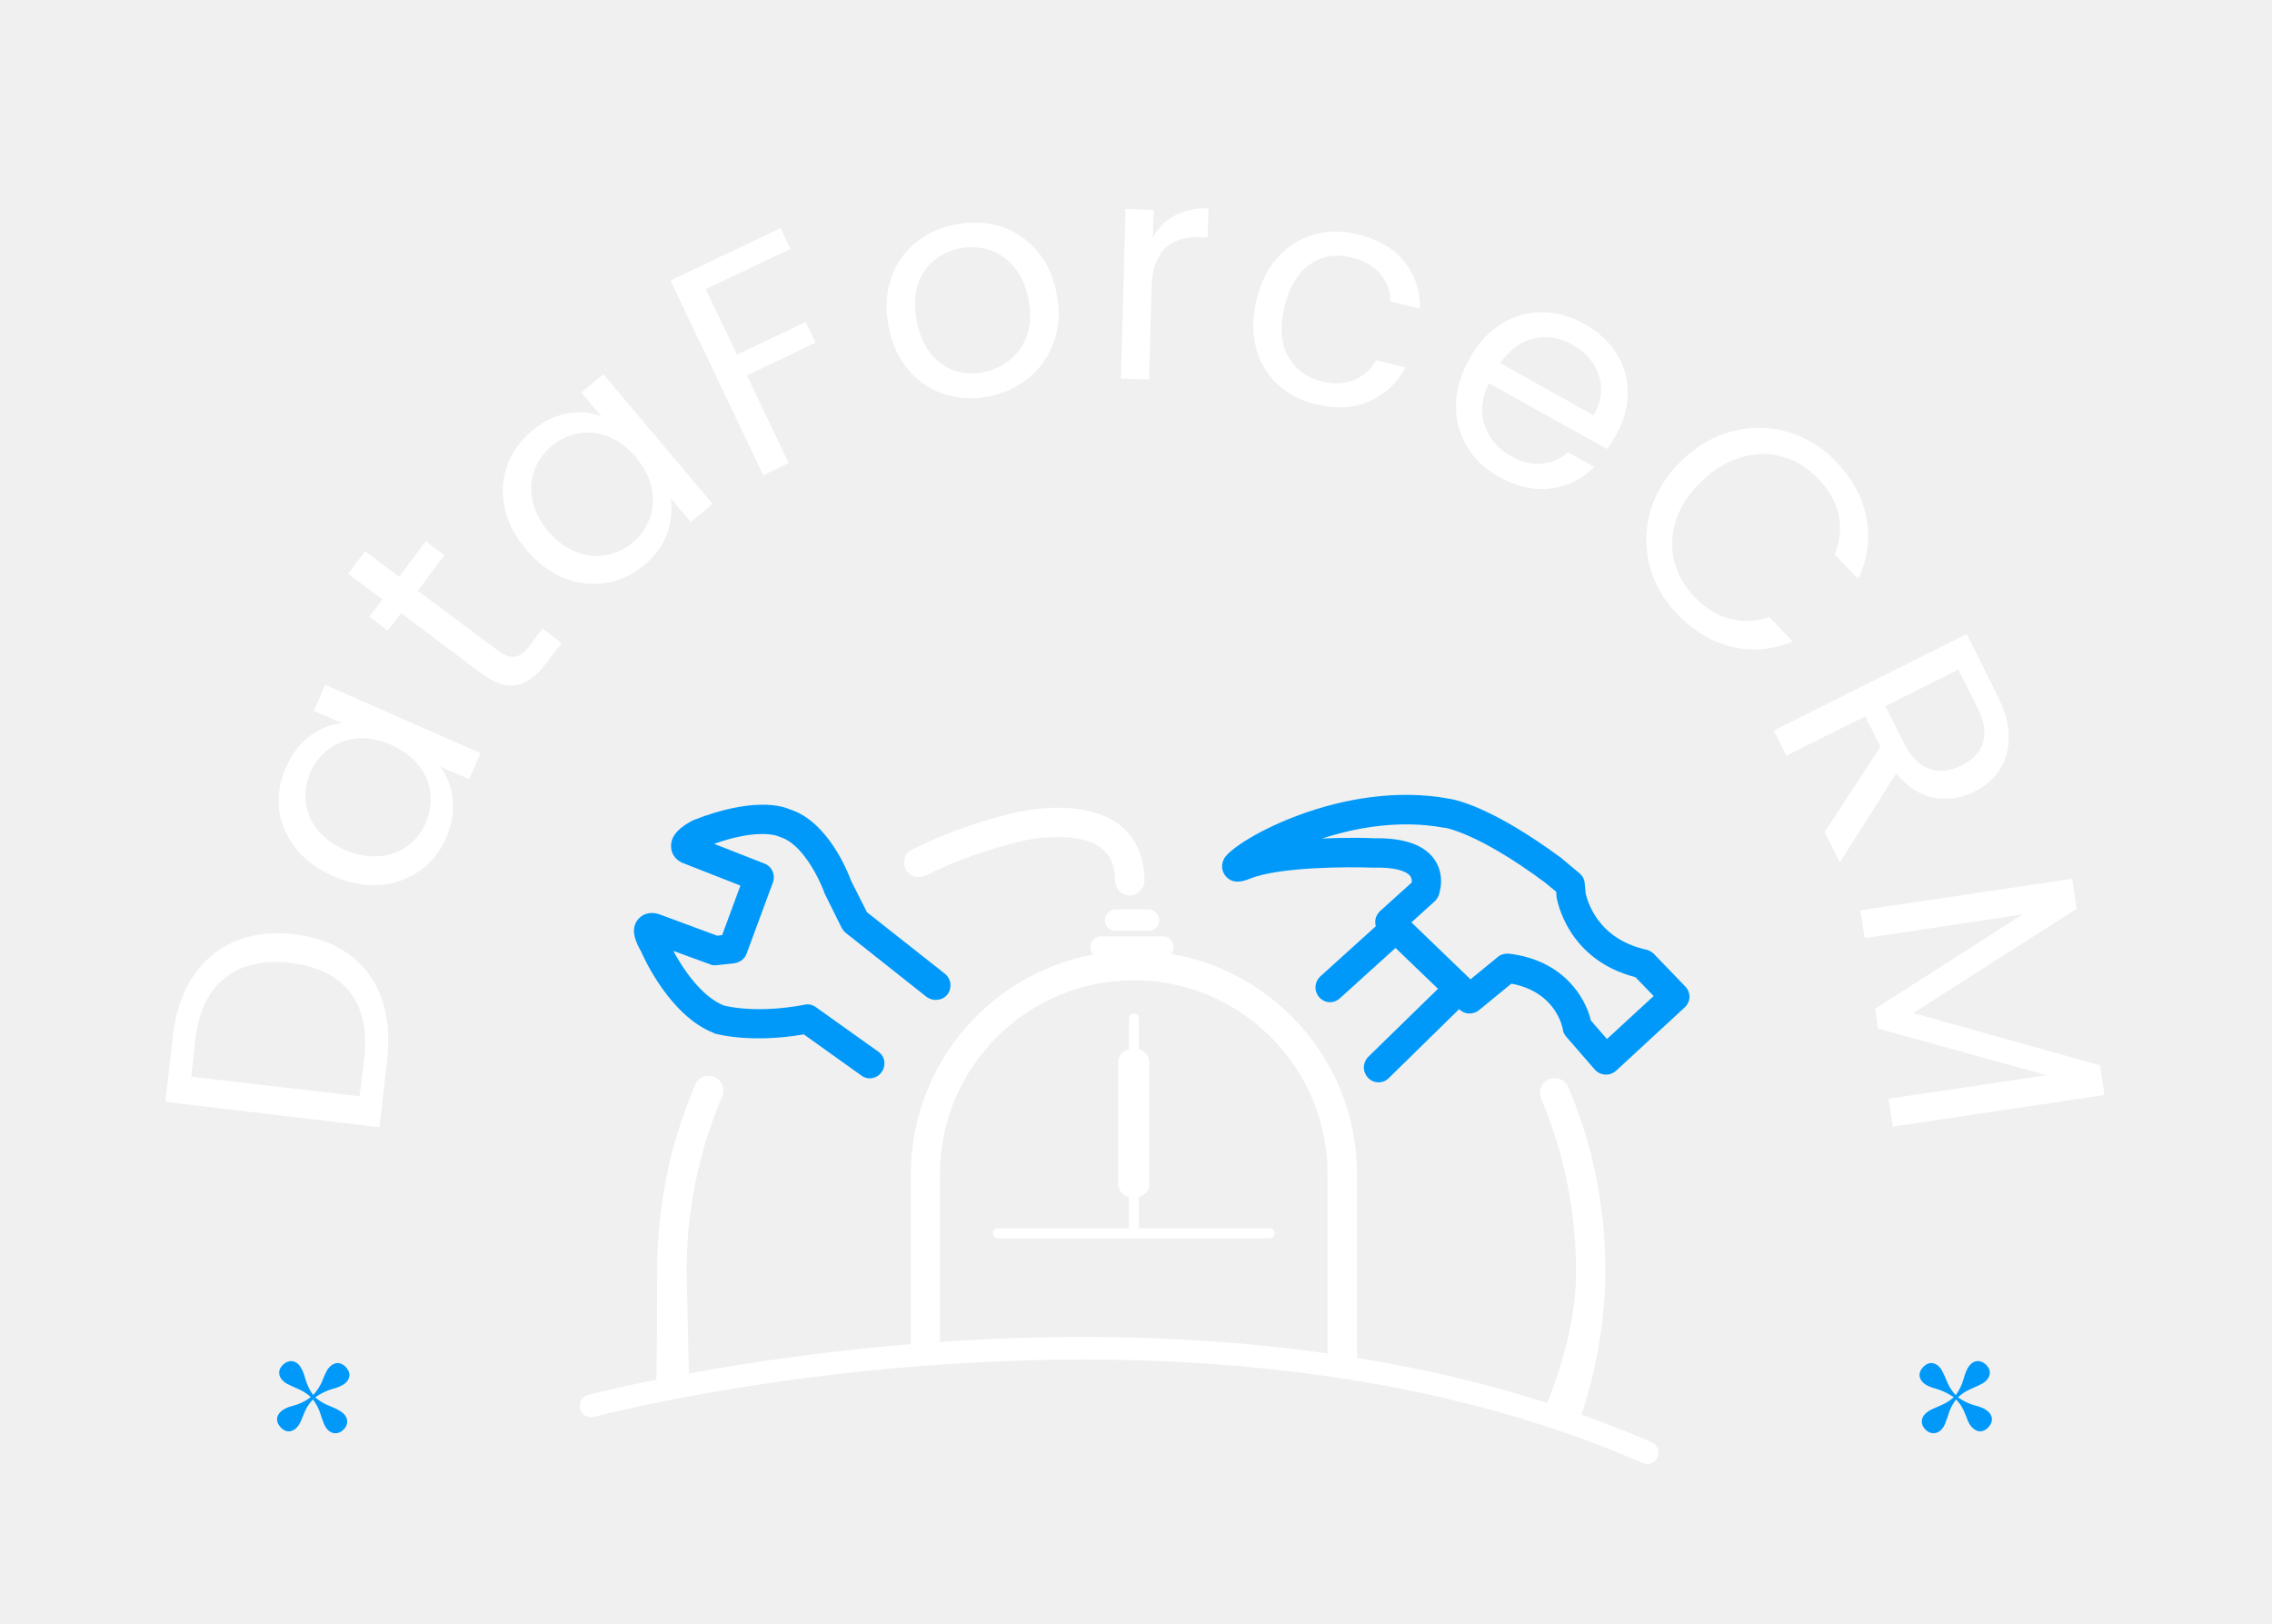
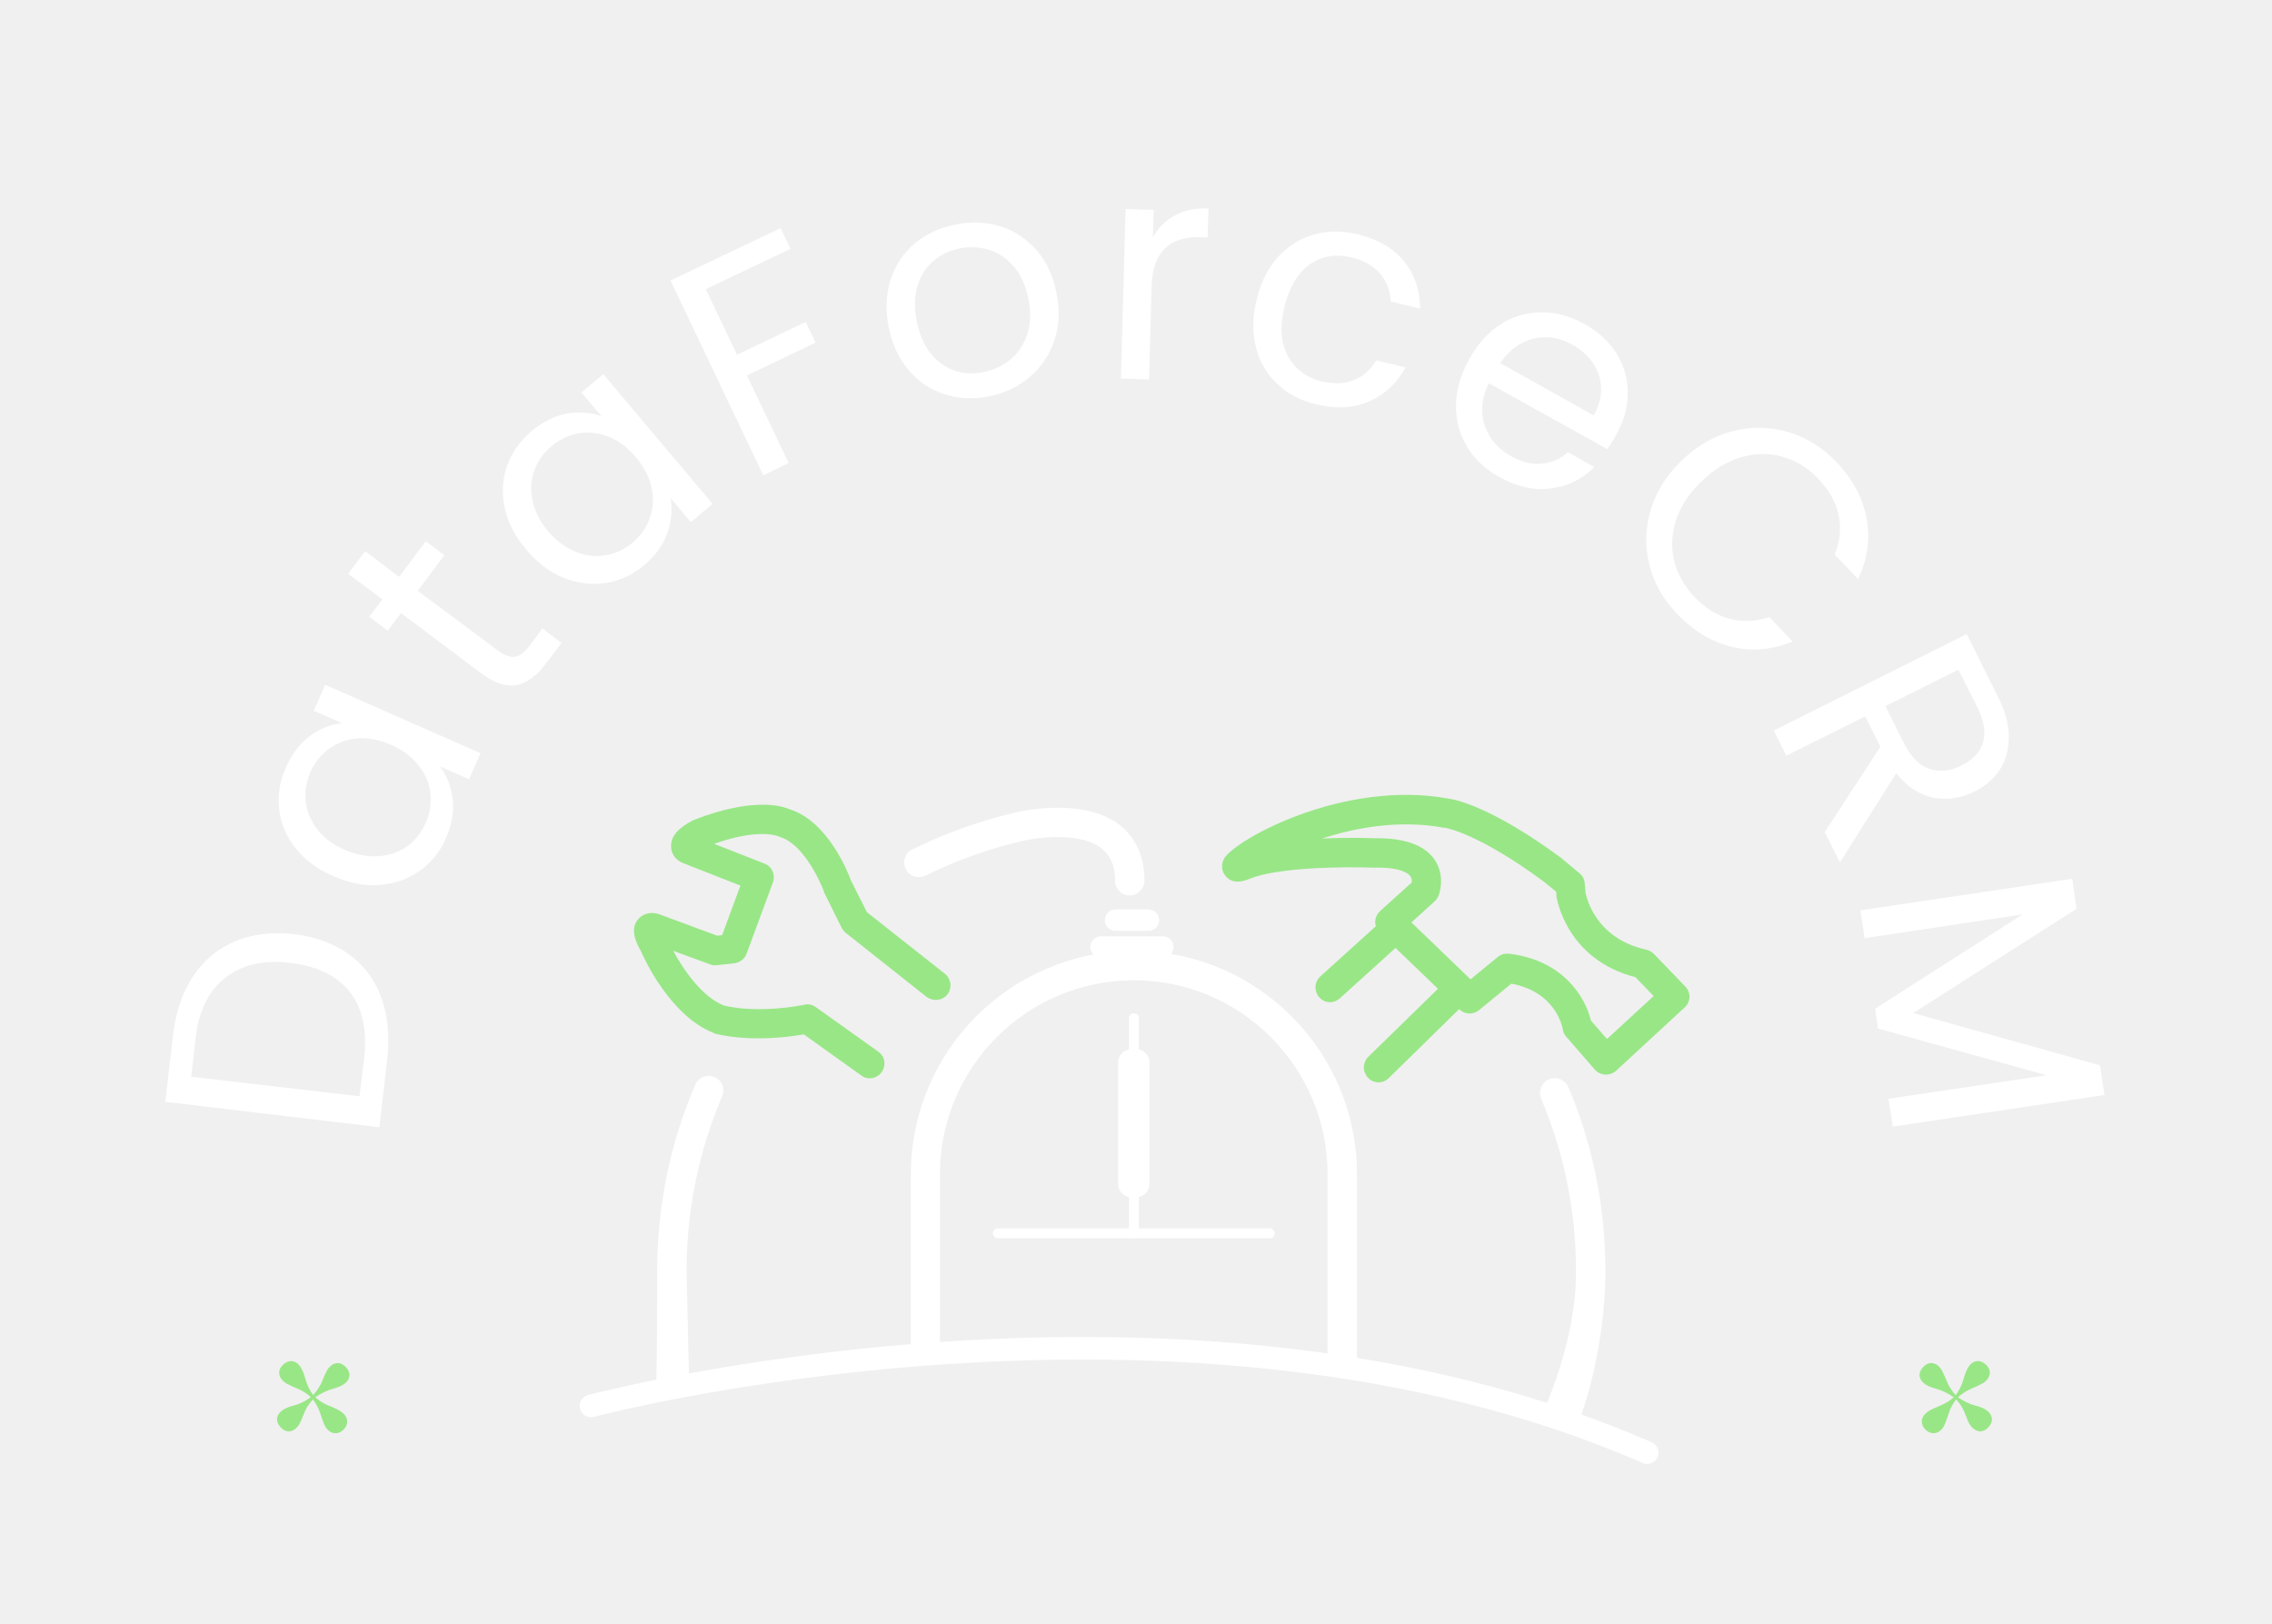
<svg xmlns="http://www.w3.org/2000/svg" version="1.1" viewBox="0 0 7.344 5.249">
  <g transform="matrix(1,0,0,1,1.873287,2.569629)">
    <g>
      <path d=" M -1.249 0.586 Q -1.197 0.508 -1.113 0.473 Q -1.03 0.438 -0.923 0.45 Q -0.817 0.463 -0.744 0.516 Q -0.672 0.569 -0.64 0.657 Q -0.609 0.745 -0.622 0.858 L -0.647 1.074 L -1.339 0.992 L -1.314 0.777 Q -1.301 0.664 -1.249 0.586 M -0.743 0.636 Q -0.806 0.558 -0.934 0.543 Q -1.063 0.527 -1.144 0.59 Q -1.225 0.652 -1.241 0.785 L -1.255 0.911 L -0.711 0.974 L -0.696 0.849 Q -0.681 0.715 -0.743 0.636 M -0.918 0.172 Q -0.963 0.115 -0.971 0.046 Q -0.979 -0.022 -0.949 -0.089 Q -0.92 -0.155 -0.871 -0.191 Q -0.821 -0.227 -0.767 -0.232 L -0.859 -0.272 L -0.822 -0.356 L -0.32 -0.135 L -0.357 -0.051 L -0.451 -0.092 Q -0.418 -0.048 -0.41 0.013 Q -0.403 0.075 -0.432 0.14 Q -0.461 0.207 -0.518 0.246 Q -0.575 0.286 -0.648 0.291 Q -0.721 0.296 -0.797 0.262 Q -0.874 0.228 -0.918 0.172 M -0.718 -0.183 Q -0.77 -0.178 -0.81 -0.149 Q -0.849 -0.12 -0.87 -0.074 Q -0.89 -0.027 -0.885 0.021 Q -0.88 0.069 -0.848 0.111 Q -0.816 0.152 -0.76 0.177 Q -0.702 0.202 -0.649 0.198 Q -0.597 0.194 -0.557 0.166 Q -0.518 0.137 -0.497 0.09 Q -0.477 0.044 -0.482 -0.005 Q -0.487 -0.054 -0.52 -0.095 Q -0.552 -0.137 -0.609 -0.162 Q -0.666 -0.187 -0.718 -0.183 M -0.523 -0.66 L -0.264 -0.467 Q -0.232 -0.443 -0.209 -0.447 Q -0.185 -0.45 -0.16 -0.484 L -0.12 -0.538 L -0.058 -0.491 L -0.108 -0.426 Q -0.153 -0.365 -0.204 -0.355 Q -0.255 -0.346 -0.319 -0.394 L -0.577 -0.588 L -0.62 -0.531 L -0.68 -0.576 L -0.637 -0.632 L -0.748 -0.715 L -0.693 -0.788 L -0.583 -0.705 L -0.497 -0.82 L -0.437 -0.775 L -0.523 -0.66 M -0.242 -0.928 Q -0.257 -0.999 -0.234 -1.064 Q -0.211 -1.129 -0.155 -1.176 Q -0.1 -1.222 -0.04 -1.233 Q 0.021 -1.243 0.071 -1.224 L 0.006 -1.301 L 0.077 -1.36 L 0.43 -0.941 L 0.36 -0.882 L 0.294 -0.96 Q 0.304 -0.906 0.284 -0.847 Q 0.263 -0.788 0.209 -0.743 Q 0.153 -0.696 0.085 -0.685 Q 0.016 -0.675 -0.052 -0.702 Q -0.12 -0.73 -0.173 -0.794 Q -0.227 -0.858 -0.242 -0.928 M 0.094 -1.158 Q 0.045 -1.177 -0.003 -1.169 Q -0.052 -1.16 -0.091 -1.127 Q -0.13 -1.094 -0.146 -1.049 Q -0.163 -1.003 -0.152 -0.952 Q -0.142 -0.901 -0.102 -0.853 Q -0.061 -0.805 -0.012 -0.786 Q 0.037 -0.766 0.085 -0.775 Q 0.133 -0.783 0.172 -0.816 Q 0.211 -0.849 0.227 -0.895 Q 0.244 -0.941 0.233 -0.993 Q 0.222 -1.044 0.182 -1.092 Q 0.142 -1.139 0.094 -1.158 M 0.65 -1.832 L 0.682 -1.765 L 0.408 -1.635 L 0.509 -1.423 L 0.731 -1.529 L 0.763 -1.462 L 0.541 -1.356 L 0.676 -1.073 L 0.594 -1.033 L 0.294 -1.663 L 0.65 -1.832 M 1.178 -1.296 Q 1.11 -1.318 1.063 -1.374 Q 1.015 -1.431 0.999 -1.514 Q 0.983 -1.596 1.006 -1.667 Q 1.029 -1.737 1.084 -1.783 Q 1.139 -1.829 1.216 -1.844 Q 1.292 -1.859 1.361 -1.838 Q 1.429 -1.816 1.478 -1.76 Q 1.526 -1.705 1.542 -1.621 Q 1.559 -1.538 1.534 -1.467 Q 1.51 -1.397 1.454 -1.35 Q 1.398 -1.303 1.322 -1.288 Q 1.246 -1.273 1.178 -1.296 M 1.392 -1.407 Q 1.43 -1.438 1.447 -1.488 Q 1.464 -1.539 1.451 -1.603 Q 1.438 -1.668 1.404 -1.708 Q 1.369 -1.748 1.324 -1.762 Q 1.278 -1.776 1.23 -1.767 Q 1.181 -1.757 1.145 -1.727 Q 1.108 -1.697 1.093 -1.647 Q 1.077 -1.597 1.09 -1.532 Q 1.103 -1.466 1.136 -1.426 Q 1.169 -1.386 1.214 -1.371 Q 1.258 -1.357 1.306 -1.367 Q 1.354 -1.376 1.392 -1.407 M 1.924 -1.873 Q 1.969 -1.898 2.033 -1.896 L 2.03 -1.802 L 2.006 -1.803 Q 1.853 -1.807 1.849 -1.641 L 1.841 -1.343 L 1.75 -1.346 L 1.765 -1.894 L 1.856 -1.891 L 1.853 -1.802 Q 1.879 -1.849 1.924 -1.873 M 2.257 -1.738 Q 2.306 -1.792 2.373 -1.811 Q 2.44 -1.831 2.516 -1.812 Q 2.614 -1.788 2.665 -1.725 Q 2.717 -1.661 2.717 -1.572 L 2.622 -1.595 Q 2.62 -1.647 2.588 -1.685 Q 2.555 -1.723 2.497 -1.737 Q 2.421 -1.756 2.362 -1.716 Q 2.303 -1.675 2.279 -1.58 Q 2.255 -1.484 2.289 -1.42 Q 2.323 -1.356 2.398 -1.337 Q 2.457 -1.323 2.502 -1.341 Q 2.548 -1.358 2.575 -1.405 L 2.67 -1.382 Q 2.628 -1.305 2.552 -1.272 Q 2.476 -1.239 2.38 -1.263 Q 2.304 -1.281 2.254 -1.33 Q 2.203 -1.378 2.186 -1.449 Q 2.168 -1.519 2.189 -1.602 Q 2.209 -1.685 2.257 -1.738 M 3.322 -1.118 L 2.939 -1.331 Q 2.904 -1.258 2.926 -1.194 Q 2.948 -1.13 3.011 -1.095 Q 3.063 -1.066 3.11 -1.071 Q 3.158 -1.075 3.195 -1.108 L 3.28 -1.06 Q 3.223 -1.002 3.141 -0.991 Q 3.059 -0.98 2.974 -1.027 Q 2.905 -1.065 2.869 -1.126 Q 2.832 -1.186 2.833 -1.26 Q 2.834 -1.333 2.875 -1.407 Q 2.916 -1.482 2.977 -1.521 Q 3.038 -1.56 3.109 -1.56 Q 3.179 -1.561 3.249 -1.522 Q 3.317 -1.484 3.353 -1.425 Q 3.389 -1.366 3.388 -1.298 Q 3.388 -1.23 3.351 -1.165 Q 3.339 -1.142 3.322 -1.118 M 3.302 -1.317 Q 3.3 -1.36 3.275 -1.397 Q 3.25 -1.433 3.208 -1.456 Q 3.148 -1.49 3.084 -1.475 Q 3.02 -1.46 2.976 -1.396 L 3.278 -1.227 Q 3.304 -1.273 3.302 -1.317 M 3.728 -1.176 Q 3.819 -1.199 3.907 -1.173 Q 3.995 -1.147 4.062 -1.077 Q 4.141 -0.995 4.16 -0.895 Q 4.179 -0.796 4.133 -0.698 L 4.057 -0.777 Q 4.083 -0.841 4.07 -0.904 Q 4.057 -0.967 4.004 -1.022 Q 3.954 -1.075 3.889 -1.093 Q 3.825 -1.112 3.757 -1.092 Q 3.689 -1.073 3.628 -1.015 Q 3.568 -0.958 3.545 -0.891 Q 3.523 -0.824 3.538 -0.758 Q 3.554 -0.693 3.604 -0.64 Q 3.657 -0.585 3.719 -0.569 Q 3.781 -0.553 3.846 -0.575 L 3.921 -0.496 Q 3.822 -0.455 3.724 -0.479 Q 3.626 -0.503 3.547 -0.586 Q 3.48 -0.656 3.458 -0.745 Q 3.436 -0.834 3.463 -0.923 Q 3.49 -1.012 3.564 -1.082 Q 3.637 -1.153 3.728 -1.176 M 4.025 0.12 L 4.205 -0.156 L 4.156 -0.254 L 3.901 -0.127 L 3.86 -0.208 L 4.484 -0.52 L 4.584 -0.319 Q 4.62 -0.249 4.62 -0.188 Q 4.62 -0.127 4.591 -0.082 Q 4.562 -0.037 4.509 -0.011 Q 4.445 0.021 4.377 0.009 Q 4.31 -0.004 4.256 -0.07 L 4.074 0.218 L 4.025 0.12 M 4.221 -0.287 L 4.281 -0.167 Q 4.314 -0.101 4.364 -0.084 Q 4.413 -0.068 4.467 -0.095 Q 4.523 -0.123 4.537 -0.171 Q 4.551 -0.219 4.517 -0.286 L 4.457 -0.405 L 4.221 -0.287 M 4.929 0.97 L 4.245 1.072 L 4.231 0.982 L 4.742 0.906 L 4.197 0.755 L 4.188 0.691 L 4.665 0.386 L 4.154 0.463 L 4.14 0.373 L 4.825 0.271 L 4.839 0.368 L 4.311 0.705 L 4.915 0.874 L 4.929 0.97" fill="#FFFFFF" fill-rule="nonzero" />
    </g>
    <g clip-path="url(#SvgjsClipPath1001)">
      <g clip-path="url(#a47db8297-c467-4d68-80aa-1ef5de7947d3ed565193-31f8-4307-b47d-719182c93d9d)">
-         <path d=" M 2.583 0.929 C 2.563 0.929 2.546 0.917 2.539 0.899 C 2.531 0.881 2.536 0.861 2.549 0.847 L 2.801 0.601 C 2.82 0.583 2.849 0.584 2.868 0.602 C 2.886 0.621 2.886 0.651 2.867 0.669 L 2.616 0.915 C 2.607 0.924 2.595 0.929 2.583 0.929" fill="#0099FA" transform="matrix(1,0,0,1,0,0)" fill-rule="nonzero" />
+         <path d=" M 2.583 0.929 C 2.563 0.929 2.546 0.917 2.539 0.899 C 2.531 0.881 2.536 0.861 2.549 0.847 L 2.801 0.601 C 2.82 0.583 2.849 0.584 2.868 0.602 C 2.886 0.621 2.886 0.651 2.867 0.669 L 2.616 0.915 C 2.607 0.924 2.595 0.929 2.583 0.929" fill="#99E687" transform="matrix(1,0,0,1,0,0)" fill-rule="nonzero" />
      </g>
      <g clip-path="url(#a47db8297-c467-4d68-80aa-1ef5de7947d3ed565193-31f8-4307-b47d-719182c93d9d)">
-         <path d=" M 2.426 0.67 C 2.407 0.67 2.389 0.658 2.382 0.639 C 2.375 0.621 2.38 0.6 2.394 0.587 L 2.593 0.407 C 2.605 0.395 2.623 0.391 2.639 0.396 C 2.655 0.402 2.667 0.415 2.671 0.432 C 2.675 0.448 2.669 0.465 2.657 0.477 L 2.458 0.657 C 2.449 0.665 2.438 0.67 2.426 0.67" fill="#0099FA" transform="matrix(1,0,0,1,0,0)" fill-rule="nonzero" />
+         <path d=" M 2.426 0.67 C 2.407 0.67 2.389 0.658 2.382 0.639 C 2.375 0.621 2.38 0.6 2.394 0.587 L 2.593 0.407 C 2.605 0.395 2.623 0.391 2.639 0.396 C 2.655 0.402 2.667 0.415 2.671 0.432 C 2.675 0.448 2.669 0.465 2.657 0.477 L 2.458 0.657 C 2.449 0.665 2.438 0.67 2.426 0.67" fill="#99E687" transform="matrix(1,0,0,1,0,0)" fill-rule="nonzero" />
      </g>
      <g clip-path="url(#a47db8297-c467-4d68-80aa-1ef5de7947d3ed565193-31f8-4307-b47d-719182c93d9d)">
        <path d=" M 2.418 1.863 L 2.418 1.226 C 2.418 0.88 2.137 0.599 1.792 0.599 C 1.446 0.599 1.165 0.88 1.165 1.226 L 1.165 1.814 L 1.071 1.814 L 1.071 1.226 C 1.071 0.828 1.394 0.504 1.792 0.504 L 1.792 0.504 C 2.19 0.504 2.513 0.828 2.513 1.226 L 2.513 1.879 Z" fill="#FFFFFF" transform="matrix(1,0,0,1,0,0)" fill-rule="nonzero" />
      </g>
      <g clip-path="url(#a47db8297-c467-4d68-80aa-1ef5de7947d3ed565193-31f8-4307-b47d-719182c93d9d)">
        <path d=" M 1.8 1.3 L 1.784 1.3 C 1.76 1.3 1.741 1.281 1.741 1.258 L 1.741 0.864 C 1.741 0.841 1.76 0.822 1.784 0.822 L 1.8 0.822 C 1.823 0.822 1.842 0.841 1.842 0.864 L 1.842 1.258 C 1.842 1.281 1.823 1.3 1.8 1.3" fill="#FFFFFF" transform="matrix(1,0,0,1,0,0)" fill-rule="nonzero" />
      </g>
      <g clip-path="url(#a47db8297-c467-4d68-80aa-1ef5de7947d3ed565193-31f8-4307-b47d-719182c93d9d)">
        <path d=" M 1.792 1.433 C 1.783 1.433 1.776 1.426 1.776 1.417 L 1.776 0.722 C 1.776 0.713 1.783 0.706 1.792 0.706 C 1.801 0.706 1.808 0.713 1.808 0.722 L 1.808 1.417 C 1.808 1.426 1.801 1.433 1.792 1.433" fill="#FFFFFF" transform="matrix(1,0,0,1,0,0)" fill-rule="nonzero" />
      </g>
      <g clip-path="url(#a47db8297-c467-4d68-80aa-1ef5de7947d3ed565193-31f8-4307-b47d-719182c93d9d)">
        <path d=" M 1.686 0.457 L 1.886 0.457 C 1.905 0.457 1.92 0.473 1.92 0.492 C 1.92 0.511 1.905 0.526 1.886 0.526 L 1.686 0.526 C 1.667 0.526 1.651 0.511 1.651 0.492 C 1.651 0.473 1.667 0.457 1.686 0.457" fill="#FFFFFF" transform="matrix(1,0,0,1,0,0)" fill-rule="nonzero" />
      </g>
      <g clip-path="url(#a47db8297-c467-4d68-80aa-1ef5de7947d3ed565193-31f8-4307-b47d-719182c93d9d)">
        <path d=" M 1.732 0.37 L 1.84 0.37 C 1.858 0.371 1.874 0.386 1.874 0.405 C 1.874 0.424 1.858 0.439 1.84 0.439 L 1.732 0.439 C 1.713 0.439 1.698 0.424 1.698 0.405 C 1.698 0.386 1.713 0.371 1.732 0.37" fill="#FFFFFF" transform="matrix(1,0,0,1,0,0)" fill-rule="nonzero" />
      </g>
      <g clip-path="url(#a47db8297-c467-4d68-80aa-1ef5de7947d3ed565193-31f8-4307-b47d-719182c93d9d)">
        <path d=" M 2.232 1.433 L 1.352 1.433 C 1.343 1.433 1.336 1.426 1.336 1.417 C 1.336 1.409 1.343 1.401 1.352 1.401 L 2.232 1.401 C 2.24 1.402 2.247 1.409 2.247 1.417 C 2.247 1.426 2.24 1.433 2.232 1.433" fill="#FFFFFF" transform="matrix(1,0,0,1,0,0)" fill-rule="nonzero" />
      </g>
      <g clip-path="url(#a47db8297-c467-4d68-80aa-1ef5de7947d3ed565193-31f8-4307-b47d-719182c93d9d)">
-         <path d=" M 3.318 0.904 C 3.304 0.904 3.291 0.898 3.282 0.888 L 3.189 0.781 C 3.183 0.774 3.179 0.766 3.178 0.756 C 3.177 0.752 3.157 0.637 3.012 0.61 L 2.907 0.696 C 2.888 0.711 2.861 0.71 2.844 0.693 L 2.586 0.445 C 2.577 0.436 2.572 0.424 2.572 0.41 C 2.572 0.397 2.578 0.385 2.587 0.376 L 2.69 0.283 C 2.691 0.277 2.69 0.269 2.685 0.262 C 2.68 0.255 2.657 0.233 2.567 0.235 C 2.566 0.235 2.565 0.235 2.564 0.235 C 2.485 0.232 2.262 0.232 2.166 0.271 C 2.151 0.277 2.114 0.292 2.089 0.263 C 2.075 0.247 2.073 0.224 2.084 0.205 C 2.118 0.146 2.468 -0.051 2.81 0.012 C 2.831 0.015 2.949 0.038 3.175 0.205 C 3.176 0.206 3.177 0.207 3.177 0.207 L 3.232 0.253 C 3.242 0.261 3.248 0.272 3.249 0.285 L 3.252 0.317 C 3.255 0.33 3.283 0.464 3.448 0.5 C 3.457 0.502 3.465 0.507 3.472 0.513 L 3.574 0.619 C 3.583 0.628 3.588 0.641 3.588 0.654 C 3.587 0.666 3.582 0.678 3.572 0.687 L 3.35 0.892 C 3.341 0.9 3.33 0.904 3.318 0.904 M 3.269 0.729 L 3.321 0.789 L 3.472 0.65 L 3.413 0.589 C 3.191 0.532 3.16 0.338 3.158 0.33 C 3.158 0.329 3.158 0.329 3.158 0.328 L 3.157 0.313 L 3.118 0.281 C 2.903 0.122 2.798 0.106 2.797 0.106 C 2.796 0.106 2.795 0.106 2.794 0.106 C 2.654 0.08 2.513 0.104 2.4 0.141 C 2.484 0.137 2.553 0.139 2.566 0.14 C 2.664 0.138 2.73 0.161 2.763 0.208 C 2.8 0.261 2.779 0.319 2.777 0.325 C 2.774 0.332 2.77 0.338 2.765 0.343 L 2.689 0.412 L 2.88 0.596 L 2.969 0.523 C 2.979 0.515 2.992 0.512 3.004 0.513 C 3.181 0.534 3.252 0.656 3.269 0.729" fill="#0099FA" transform="matrix(1,0,0,1,0,0)" fill-rule="nonzero" />
+         <path d=" M 3.318 0.904 C 3.304 0.904 3.291 0.898 3.282 0.888 L 3.189 0.781 C 3.183 0.774 3.179 0.766 3.178 0.756 C 3.177 0.752 3.157 0.637 3.012 0.61 L 2.907 0.696 C 2.888 0.711 2.861 0.71 2.844 0.693 L 2.586 0.445 C 2.577 0.436 2.572 0.424 2.572 0.41 C 2.572 0.397 2.578 0.385 2.587 0.376 L 2.69 0.283 C 2.691 0.277 2.69 0.269 2.685 0.262 C 2.68 0.255 2.657 0.233 2.567 0.235 C 2.566 0.235 2.565 0.235 2.564 0.235 C 2.485 0.232 2.262 0.232 2.166 0.271 C 2.151 0.277 2.114 0.292 2.089 0.263 C 2.075 0.247 2.073 0.224 2.084 0.205 C 2.118 0.146 2.468 -0.051 2.81 0.012 C 2.831 0.015 2.949 0.038 3.175 0.205 C 3.176 0.206 3.177 0.207 3.177 0.207 L 3.232 0.253 C 3.242 0.261 3.248 0.272 3.249 0.285 L 3.252 0.317 C 3.255 0.33 3.283 0.464 3.448 0.5 C 3.457 0.502 3.465 0.507 3.472 0.513 L 3.574 0.619 C 3.583 0.628 3.588 0.641 3.588 0.654 C 3.587 0.666 3.582 0.678 3.572 0.687 L 3.35 0.892 C 3.341 0.9 3.33 0.904 3.318 0.904 M 3.269 0.729 L 3.321 0.789 L 3.472 0.65 L 3.413 0.589 C 3.191 0.532 3.16 0.338 3.158 0.33 C 3.158 0.329 3.158 0.329 3.158 0.328 L 3.157 0.313 L 3.118 0.281 C 2.903 0.122 2.798 0.106 2.797 0.106 C 2.796 0.106 2.795 0.106 2.794 0.106 C 2.654 0.08 2.513 0.104 2.4 0.141 C 2.484 0.137 2.553 0.139 2.566 0.14 C 2.664 0.138 2.73 0.161 2.763 0.208 C 2.8 0.261 2.779 0.319 2.777 0.325 C 2.774 0.332 2.77 0.338 2.765 0.343 L 2.689 0.412 L 2.88 0.596 L 2.969 0.523 C 2.979 0.515 2.992 0.512 3.004 0.513 C 3.181 0.534 3.252 0.656 3.269 0.729" fill="#99E687" transform="matrix(1,0,0,1,0,0)" fill-rule="nonzero" />
      </g>
      <g clip-path="url(#a47db8297-c467-4d68-80aa-1ef5de7947d3ed565193-31f8-4307-b47d-719182c93d9d)">
-         <path d=" M 0.938 0.916 C 0.928 0.916 0.919 0.913 0.911 0.907 L 0.725 0.774 C 0.549 0.804 0.441 0.772 0.436 0.771 C 0.435 0.77 0.434 0.77 0.433 0.769 C 0.295 0.715 0.21 0.532 0.199 0.506 C 0.186 0.483 0.159 0.434 0.191 0.4 C 0.208 0.381 0.237 0.376 0.264 0.388 L 0.445 0.455 L 0.461 0.453 L 0.52 0.293 L 0.339 0.222 C 0.302 0.209 0.296 0.18 0.296 0.168 C 0.293 0.128 0.332 0.1 0.365 0.083 C 0.367 0.082 0.368 0.082 0.369 0.081 C 0.558 0.007 0.654 0.035 0.678 0.046 C 0.802 0.084 0.867 0.248 0.878 0.278 L 0.929 0.379 L 1.181 0.578 C 1.191 0.586 1.197 0.597 1.199 0.61 C 1.2 0.622 1.197 0.635 1.189 0.645 C 1.181 0.655 1.17 0.661 1.157 0.662 C 1.145 0.664 1.132 0.66 1.122 0.653 L 0.862 0.447 C 0.856 0.443 0.852 0.437 0.848 0.431 L 0.792 0.318 C 0.791 0.316 0.79 0.314 0.79 0.312 C 0.774 0.27 0.72 0.157 0.648 0.136 C 0.645 0.134 0.644 0.134 0.641 0.133 C 0.633 0.13 0.57 0.11 0.435 0.158 L 0.598 0.222 C 0.622 0.231 0.634 0.258 0.625 0.283 L 0.54 0.513 C 0.534 0.53 0.519 0.541 0.501 0.544 L 0.446 0.55 C 0.438 0.551 0.43 0.551 0.423 0.548 L 0.303 0.504 C 0.334 0.562 0.394 0.651 0.465 0.68 C 0.478 0.684 0.575 0.707 0.728 0.678 C 0.74 0.675 0.753 0.678 0.764 0.686 L 0.966 0.83 C 0.983 0.842 0.99 0.863 0.983 0.883 C 0.977 0.902 0.959 0.916 0.938 0.916" fill="#0099FA" transform="matrix(1,0,0,1,0,0)" fill-rule="nonzero" />
+         <path d=" M 0.938 0.916 C 0.928 0.916 0.919 0.913 0.911 0.907 L 0.725 0.774 C 0.549 0.804 0.441 0.772 0.436 0.771 C 0.435 0.77 0.434 0.77 0.433 0.769 C 0.295 0.715 0.21 0.532 0.199 0.506 C 0.186 0.483 0.159 0.434 0.191 0.4 C 0.208 0.381 0.237 0.376 0.264 0.388 L 0.445 0.455 L 0.461 0.453 L 0.52 0.293 L 0.339 0.222 C 0.302 0.209 0.296 0.18 0.296 0.168 C 0.293 0.128 0.332 0.1 0.365 0.083 C 0.367 0.082 0.368 0.082 0.369 0.081 C 0.558 0.007 0.654 0.035 0.678 0.046 C 0.802 0.084 0.867 0.248 0.878 0.278 L 0.929 0.379 L 1.181 0.578 C 1.191 0.586 1.197 0.597 1.199 0.61 C 1.2 0.622 1.197 0.635 1.189 0.645 C 1.181 0.655 1.17 0.661 1.157 0.662 C 1.145 0.664 1.132 0.66 1.122 0.653 L 0.862 0.447 C 0.856 0.443 0.852 0.437 0.848 0.431 L 0.792 0.318 C 0.791 0.316 0.79 0.314 0.79 0.312 C 0.774 0.27 0.72 0.157 0.648 0.136 C 0.645 0.134 0.644 0.134 0.641 0.133 C 0.633 0.13 0.57 0.11 0.435 0.158 L 0.598 0.222 C 0.622 0.231 0.634 0.258 0.625 0.283 L 0.54 0.513 C 0.534 0.53 0.519 0.541 0.501 0.544 L 0.446 0.55 C 0.438 0.551 0.43 0.551 0.423 0.548 L 0.303 0.504 C 0.334 0.562 0.394 0.651 0.465 0.68 C 0.478 0.684 0.575 0.707 0.728 0.678 C 0.74 0.675 0.753 0.678 0.764 0.686 L 0.966 0.83 C 0.983 0.842 0.99 0.863 0.983 0.883 C 0.977 0.902 0.959 0.916 0.938 0.916" fill="#99E687" transform="matrix(1,0,0,1,0,0)" fill-rule="nonzero" />
      </g>
      <g clip-path="url(#a47db8297-c467-4d68-80aa-1ef5de7947d3ed565193-31f8-4307-b47d-719182c93d9d)">
        <path d=" M 1.778 0.325 C 1.752 0.325 1.731 0.303 1.731 0.277 C 1.731 0.23 1.717 0.196 1.688 0.173 C 1.62 0.119 1.481 0.137 1.434 0.148 C 1.324 0.174 1.218 0.211 1.118 0.261 C 1.106 0.266 1.093 0.267 1.081 0.263 C 1.069 0.259 1.06 0.251 1.054 0.239 C 1.049 0.228 1.048 0.215 1.052 0.203 C 1.056 0.191 1.064 0.181 1.076 0.176 C 1.183 0.123 1.296 0.083 1.412 0.056 C 1.42 0.054 1.629 0.005 1.747 0.098 C 1.799 0.14 1.826 0.2 1.826 0.277 C 1.826 0.303 1.804 0.325 1.778 0.325" fill="#FFFFFF" transform="matrix(1,0,0,1,0,0)" fill-rule="nonzero" />
      </g>
      <g clip-path="url(#a47db8297-c467-4d68-80aa-1ef5de7947d3ed565193-31f8-4307-b47d-719182c93d9d)">
        <path d=" M 0.354 1.891 L 0.248 1.897 C 0.248 1.897 0.251 1.818 0.251 1.54 C 0.251 1.33 0.292 1.128 0.374 0.937 C 0.379 0.925 0.388 0.916 0.4 0.911 C 0.412 0.907 0.425 0.907 0.436 0.912 C 0.448 0.917 0.457 0.926 0.462 0.938 C 0.466 0.949 0.466 0.963 0.461 0.974 C 0.385 1.153 0.346 1.343 0.346 1.54 Z" fill="#FFFFFF" transform="matrix(1,0,0,1,0,0)" fill-rule="nonzero" />
      </g>
      <g clip-path="url(#a47db8297-c467-4d68-80aa-1ef5de7947d3ed565193-31f8-4307-b47d-719182c93d9d)">
        <path d=" M 3.223 2.045 L 3.125 1.97 C 3.125 1.97 3.223 1.752 3.221 1.54 C 3.221 1.346 3.183 1.158 3.108 0.981 C 3.099 0.957 3.11 0.929 3.134 0.919 C 3.158 0.909 3.185 0.92 3.196 0.944 C 3.276 1.132 3.316 1.333 3.316 1.54 C 3.316 1.54 3.321 1.793 3.223 2.045" fill="#FFFFFF" transform="matrix(1,0,0,1,0,0)" fill-rule="nonzero" />
      </g>
      <g clip-path="url(#a47db8297-c467-4d68-80aa-1ef5de7947d3ed565193-31f8-4307-b47d-719182c93d9d)">
        <path d=" M 0.037 1.975 C 0.037 1.975 1.947 1.468 3.451 2.126" fill="none" transform="matrix(1,0,0,1,0,0)" fill-rule="nonzero" stroke-dasharray="none" stroke-miterlimit="4" stroke-linejoin="miter" stroke-linecap="round" stroke-width="0.073" stroke="#FFFFFF" />
      </g>
    </g>
    <g transform="matrix(0.6751861,0.7376475,-0.7376475,0.6751861,1.152309,1.255767)">
      <g clip-path="url(#SvgjsClipPath1002)">
-         <path d=" M -0.849 2.095 C -0.826 2.095 -0.813 2.081 -0.813 2.06 C -0.813 2.049 -0.816 2.039 -0.826 2.019 C -0.84 1.991 -0.842 1.982 -0.845 1.957 C -0.827 1.959 -0.811 1.963 -0.798 1.969 C -0.765 1.984 -0.755 1.988 -0.741 1.988 C -0.722 1.988 -0.706 1.975 -0.706 1.952 C -0.706 1.929 -0.721 1.915 -0.741 1.915 C -0.752 1.915 -0.766 1.919 -0.783 1.927 L -0.798 1.934 C -0.813 1.941 -0.828 1.945 -0.845 1.947 C -0.842 1.925 -0.836 1.905 -0.827 1.887 C -0.818 1.87 -0.813 1.855 -0.813 1.843 C -0.813 1.824 -0.824 1.808 -0.849 1.808 C -0.875 1.808 -0.886 1.824 -0.886 1.843 C -0.886 1.855 -0.884 1.863 -0.866 1.9 C -0.861 1.913 -0.856 1.929 -0.855 1.947 C -0.873 1.945 -0.891 1.94 -0.911 1.93 C -0.93 1.92 -0.946 1.915 -0.958 1.915 C -0.978 1.915 -0.993 1.928 -0.993 1.952 C -0.993 1.975 -0.978 1.988 -0.958 1.988 C -0.945 1.988 -0.937 1.985 -0.901 1.969 C -0.888 1.963 -0.873 1.959 -0.855 1.957 C -0.857 1.979 -0.863 1.999 -0.872 2.016 C -0.882 2.034 -0.886 2.048 -0.886 2.06 C -0.886 2.08 -0.874 2.095 -0.849 2.095 Z" fill="#0099FA" transform="matrix(1,0,0,1,0,0)" fill-rule="nonzero" />
+         <path d=" M -0.849 2.095 C -0.826 2.095 -0.813 2.081 -0.813 2.06 C -0.813 2.049 -0.816 2.039 -0.826 2.019 C -0.84 1.991 -0.842 1.982 -0.845 1.957 C -0.827 1.959 -0.811 1.963 -0.798 1.969 C -0.765 1.984 -0.755 1.988 -0.741 1.988 C -0.722 1.988 -0.706 1.975 -0.706 1.952 C -0.706 1.929 -0.721 1.915 -0.741 1.915 C -0.752 1.915 -0.766 1.919 -0.783 1.927 L -0.798 1.934 C -0.813 1.941 -0.828 1.945 -0.845 1.947 C -0.842 1.925 -0.836 1.905 -0.827 1.887 C -0.818 1.87 -0.813 1.855 -0.813 1.843 C -0.813 1.824 -0.824 1.808 -0.849 1.808 C -0.875 1.808 -0.886 1.824 -0.886 1.843 C -0.886 1.855 -0.884 1.863 -0.866 1.9 C -0.861 1.913 -0.856 1.929 -0.855 1.947 C -0.873 1.945 -0.891 1.94 -0.911 1.93 C -0.93 1.92 -0.946 1.915 -0.958 1.915 C -0.978 1.915 -0.993 1.928 -0.993 1.952 C -0.993 1.975 -0.978 1.988 -0.958 1.988 C -0.945 1.988 -0.937 1.985 -0.901 1.969 C -0.888 1.963 -0.873 1.959 -0.855 1.957 C -0.857 1.979 -0.863 1.999 -0.872 2.016 C -0.882 2.034 -0.886 2.048 -0.886 2.06 C -0.886 2.08 -0.874 2.095 -0.849 2.095 Z" fill="#99E687" transform="matrix(1,0,0,1,0,0)" fill-rule="nonzero" />
      </g>
    </g>
    <g transform="matrix(-0.6751861,0.7376475,0.7376475,0.6751861,6.005101,-2.644272)">
      <g clip-path="url(#SvgjsClipPath1003)">
-         <path d=" M 4.438 2.095 C 4.461 2.095 4.474 2.081 4.474 2.06 C 4.474 2.049 4.472 2.039 4.461 2.019 C 4.447 1.991 4.445 1.982 4.442 1.957 C 4.46 1.959 4.476 1.963 4.489 1.969 C 4.522 1.984 4.532 1.988 4.546 1.988 C 4.565 1.988 4.581 1.975 4.581 1.952 C 4.581 1.929 4.566 1.915 4.546 1.915 C 4.535 1.915 4.521 1.919 4.505 1.927 L 4.489 1.934 C 4.474 1.941 4.459 1.945 4.442 1.947 C 4.445 1.925 4.451 1.905 4.46 1.887 C 4.469 1.87 4.474 1.855 4.474 1.843 C 4.474 1.824 4.463 1.808 4.438 1.808 C 4.412 1.808 4.401 1.824 4.401 1.843 C 4.401 1.855 4.404 1.863 4.421 1.9 C 4.427 1.913 4.431 1.929 4.433 1.947 C 4.414 1.945 4.396 1.94 4.376 1.93 C 4.357 1.92 4.341 1.915 4.329 1.915 C 4.309 1.915 4.294 1.928 4.294 1.952 C 4.294 1.975 4.309 1.988 4.329 1.988 C 4.342 1.988 4.35 1.985 4.386 1.969 C 4.399 1.963 4.414 1.959 4.433 1.957 C 4.43 1.979 4.424 1.999 4.415 2.016 C 4.405 2.034 4.401 2.048 4.401 2.06 C 4.401 2.08 4.413 2.095 4.438 2.095 Z" fill="#0099FA" transform="matrix(1,0,0,1,0,0)" fill-rule="nonzero" />
+         <path d=" M 4.438 2.095 C 4.461 2.095 4.474 2.081 4.474 2.06 C 4.474 2.049 4.472 2.039 4.461 2.019 C 4.447 1.991 4.445 1.982 4.442 1.957 C 4.46 1.959 4.476 1.963 4.489 1.969 C 4.522 1.984 4.532 1.988 4.546 1.988 C 4.565 1.988 4.581 1.975 4.581 1.952 C 4.581 1.929 4.566 1.915 4.546 1.915 C 4.535 1.915 4.521 1.919 4.505 1.927 L 4.489 1.934 C 4.474 1.941 4.459 1.945 4.442 1.947 C 4.445 1.925 4.451 1.905 4.46 1.887 C 4.469 1.87 4.474 1.855 4.474 1.843 C 4.474 1.824 4.463 1.808 4.438 1.808 C 4.412 1.808 4.401 1.824 4.401 1.843 C 4.401 1.855 4.404 1.863 4.421 1.9 C 4.427 1.913 4.431 1.929 4.433 1.947 C 4.414 1.945 4.396 1.94 4.376 1.93 C 4.357 1.92 4.341 1.915 4.329 1.915 C 4.309 1.915 4.294 1.928 4.294 1.952 C 4.294 1.975 4.309 1.988 4.329 1.988 C 4.342 1.988 4.35 1.985 4.386 1.969 C 4.399 1.963 4.414 1.959 4.433 1.957 C 4.43 1.979 4.424 1.999 4.415 2.016 C 4.405 2.034 4.401 2.048 4.401 2.06 C 4.401 2.08 4.413 2.095 4.438 2.095 Z" fill="#99E687" transform="matrix(1,0,0,1,0,0)" fill-rule="nonzero" />
      </g>
    </g>
  </g>
  <defs>
    <clipPath id="SvgjsClipPath1001">
      <path d=" M 0 0 h 3.588 v 2.163 h -3.588 Z" />
    </clipPath>
    <clipPath id="a47db8297-c467-4d68-80aa-1ef5de7947d3ed565193-31f8-4307-b47d-719182c93d9d">
      <path d=" M 0 2.163 L 3.588 2.163 L 3.588 -0 L 0 -0 Z" />
    </clipPath>
    <clipPath id="SvgjsClipPath1002">
      <path d=" M -1.066 1.72 h 0.433 v 0.433 h -0.433 Z" />
    </clipPath>
    <clipPath id="SvgjsClipPath1003">
      <path d=" M 4.221 1.72 h 0.433 v 0.433 h -0.433 Z" />
    </clipPath>
  </defs>
</svg>
